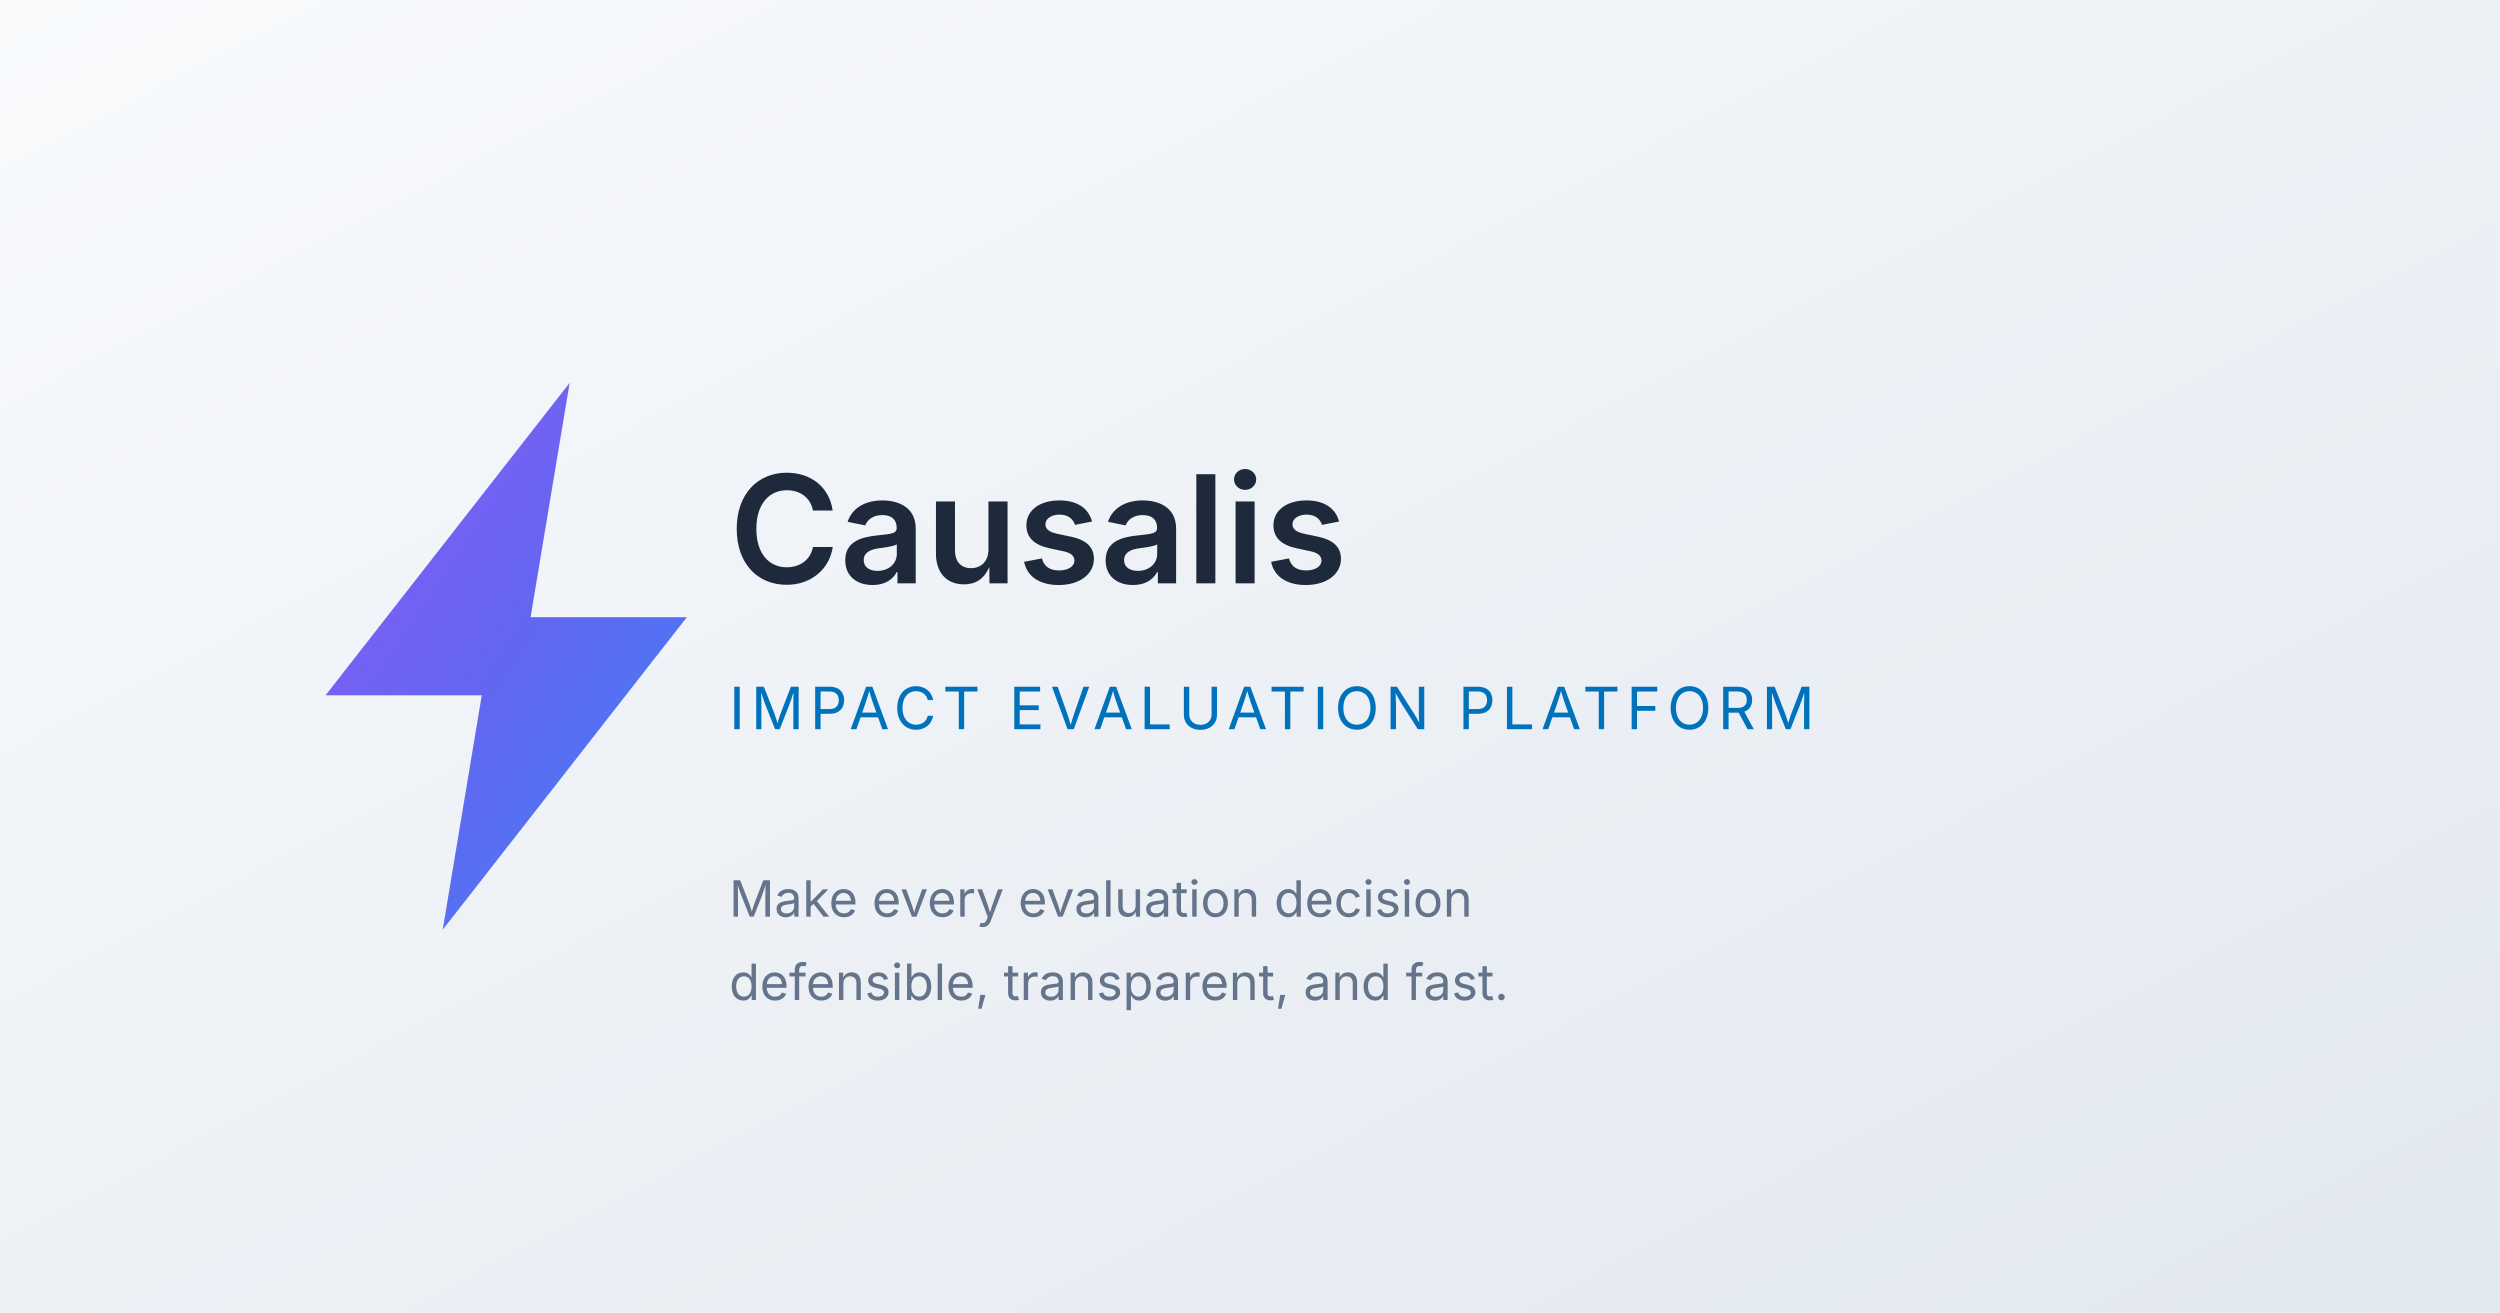
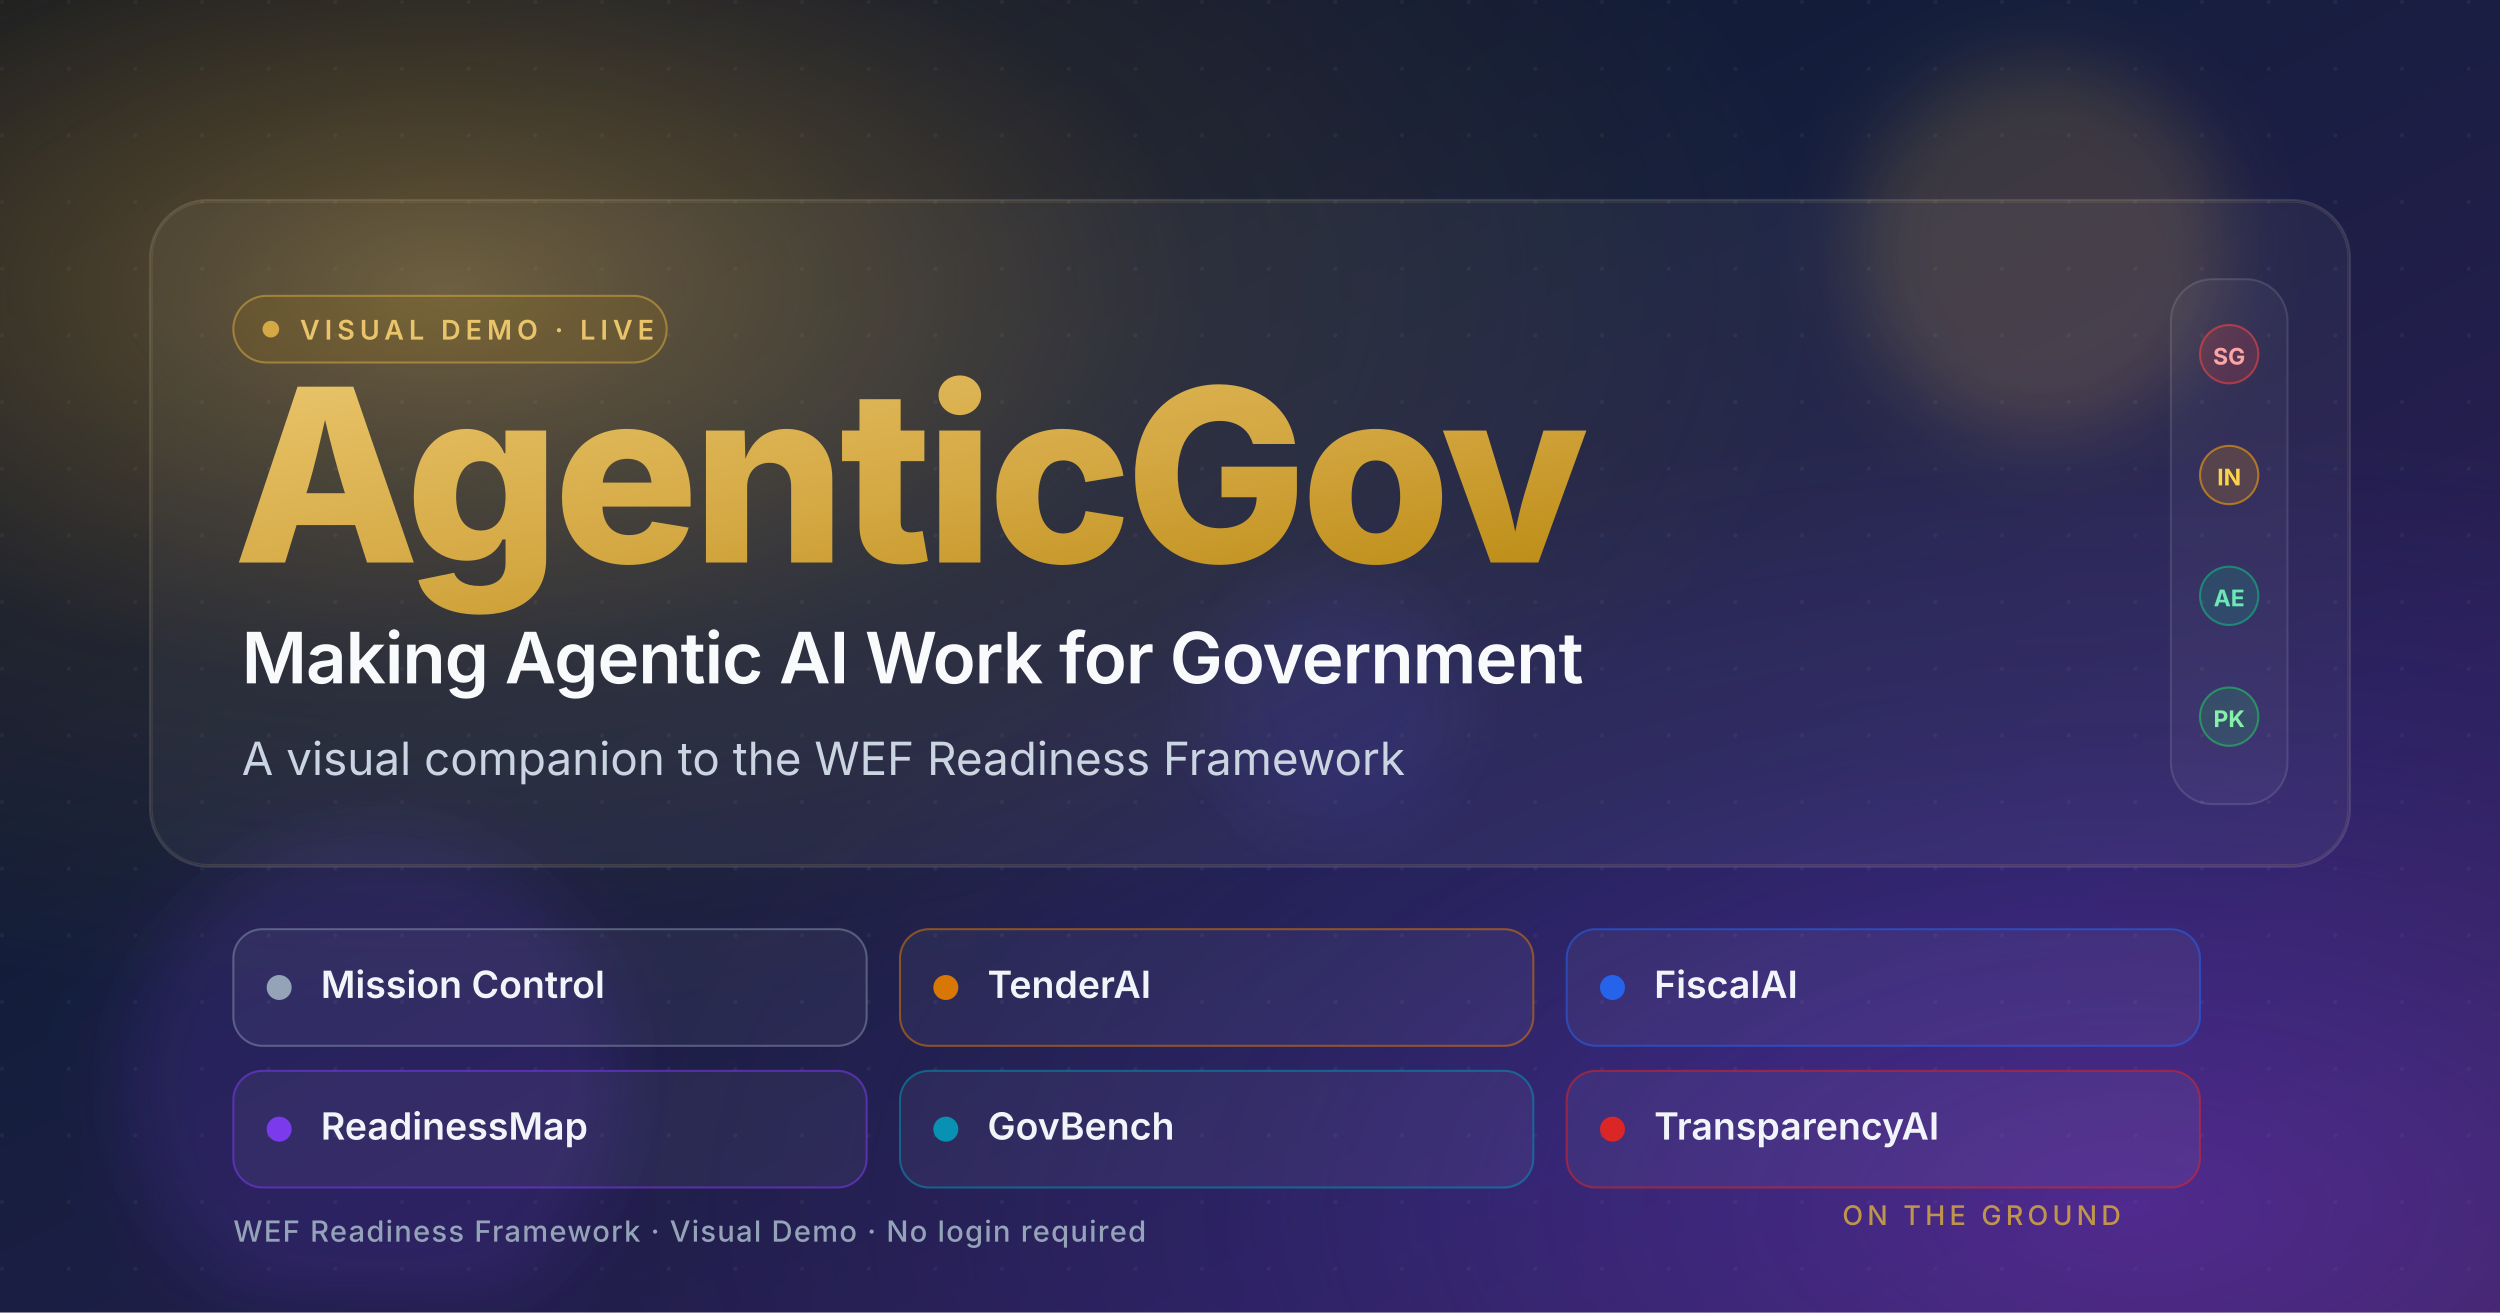
- <svg xmlns="http://www.w3.org/2000/svg" width="1200" height="630" viewBox="0 0 1200 630">
+ <svg xmlns="http://www.w3.org/2000/svg" width="1200" height="630" viewBox="0 0 1200 630" role="img" aria-label="AgenticGov — Making Agentic AI Work for Government">
  <defs>
-     <linearGradient id="bg-gradient" x1="0%" y1="0%" x2="100%" y2="100%">
-       <stop offset="0%" stop-color="#f8fafc" />
-       <stop offset="100%" stop-color="#e2e8f0" />
+     <linearGradient id="bg" x1="0%" y1="0%" x2="100%" y2="100%">
+       <stop offset="0%" stop-color="#0B1224" />
+       <stop offset="40%" stop-color="#141E3C" />
+       <stop offset="75%" stop-color="#2A1E54" />
+       <stop offset="100%" stop-color="#3A1F4A" />
    </linearGradient>
-     <linearGradient id="lightning-grad" x1="0%" y1="0%" x2="100%" y2="100%">
-       <stop offset="0%" stop-color="#8B5CF6" />
-       <stop offset="50%" stop-color="#6366F1" />
-       <stop offset="100%" stop-color="#3B82F6" />
+     <radialGradient id="goldGlow" cx="18%" cy="22%" r="55%">
+       <stop offset="0%" stop-color="#D4A843" stop-opacity="0.45" />
+       <stop offset="55%" stop-color="#B8860B" stop-opacity="0.10" />
+       <stop offset="100%" stop-color="#B8860B" stop-opacity="0" />
+     </radialGradient>
+     <radialGradient id="violetGlow" cx="85%" cy="92%" r="60%">
+       <stop offset="0%" stop-color="#7C3AED" stop-opacity="0.40" />
+       <stop offset="60%" stop-color="#4F46E5" stop-opacity="0.12" />
+       <stop offset="100%" stop-color="#4F46E5" stop-opacity="0" />
+     </radialGradient>
+     <linearGradient id="goldText" x1="0%" y1="0%" x2="100%" y2="100%">
+       <stop offset="0%" stop-color="#E9C46A" />
+       <stop offset="50%" stop-color="#D4A843" />
+       <stop offset="100%" stop-color="#B8860B" />
    </linearGradient>
+     <filter id="glassBlur" x="-10%" y="-10%" width="120%" height="120%">
+       <feGaussianBlur in="SourceGraphic" stdDeviation="18" />
+     </filter>
+     <pattern id="dots" x="0" y="0" width="32" height="32" patternUnits="userSpaceOnUse">
+       <circle cx="1" cy="1" r="1" fill="#FFFFFF" fill-opacity="0.05" />
+     </pattern>
  </defs>
-   <rect width="1200" height="630" fill="url(#bg-gradient)" />
-   <path transform="translate(100, 165) scale(9.375)" fill="url(#lightning-grad)" d="M18.5 2L6 18h8l-2 12 12.5-16H16.5l2-12z" />
-   <text x="350" y="280" font-family="system-ui, -apple-system, sans-serif" font-size="72" font-weight="600" fill="#1e293b">Causalis</text>
-   <text x="350" y="350" font-family="system-ui, -apple-system, sans-serif" font-size="28" font-weight="400" fill="#0072BC" letter-spacing="3">IMPACT EVALUATION PLATFORM</text>
-   <text x="350" y="440" font-family="system-ui, -apple-system, sans-serif" font-size="24" fill="#64748b">Make every evaluation decision</text>
-   <text x="350" y="480" font-family="system-ui, -apple-system, sans-serif" font-size="24" fill="#64748b">defensible, transparent, and fast.</text>
+   <rect width="1200" height="630" fill="url(#bg)" />
+   <rect width="1200" height="630" fill="url(#dots)" />
+   <rect width="1200" height="630" fill="url(#goldGlow)" />
+   <rect width="1200" height="630" fill="url(#violetGlow)" />
+   <g filter="url(#glassBlur)" opacity="0.55">
+     <circle cx="980" cy="120" r="90" fill="#D4A843" fill-opacity="0.35" />
+     <circle cx="180" cy="520" r="120" fill="#7C3AED" fill-opacity="0.30" />
+     <circle cx="640" cy="340" r="60" fill="#4F46E5" fill-opacity="0.25" />
+   </g>
+   <g>
+     <rect x="72" y="96" width="1056" height="320" rx="28" ry="28" fill="#FFFFFF" fill-opacity="0.04" stroke="#FFFFFF" stroke-opacity="0.12" stroke-width="1" />
+     <rect x="73" y="97" width="1054" height="318" rx="27" ry="27" fill="none" stroke="#D4A843" stroke-opacity="0.18" stroke-width="0.5" />
+   </g>
+   <g transform="translate(112, 142)">
+     <rect x="0" y="0" width="208" height="32" rx="16" ry="16" fill="#B8860B" fill-opacity="0.14" stroke="#D4A843" stroke-opacity="0.55" stroke-width="1" />
+     <circle cx="18" cy="16" r="4" fill="#D4A843" />
+     <text x="32" y="21" font-family="Inter, -apple-system, &quot;Segoe UI&quot;, sans-serif" font-size="13" font-weight="600" letter-spacing="2.4" fill="#E9C46A">
+       VISUAL DEMO · LIVE
+     </text>
+   </g>
+   <text x="112" y="270" font-family="Inter, -apple-system, &quot;Segoe UI&quot;, sans-serif" font-size="116" font-weight="800" letter-spacing="-3" fill="url(#goldText)">AgenticGov</text>
+   <text x="116" y="328" font-family="Inter, -apple-system, &quot;Segoe UI&quot;, sans-serif" font-size="34" font-weight="600" letter-spacing="-0.5" fill="#F8FAFC">
+     Making Agentic AI Work for Government
+   </text>
+   <text x="116" y="372" font-family="Inter, -apple-system, &quot;Segoe UI&quot;, sans-serif" font-size="22" font-weight="400" fill="#CBD5E1">
+     A visual companion to the WEF Readiness Framework
+   </text>
+   <g transform="translate(112, 446)">
+     <g>
+       <rect width="304" height="56" rx="14" ry="14" fill="#FFFFFF" fill-opacity="0.05" stroke="#94A3B8" stroke-opacity="0.45" stroke-width="1" />
+       <circle cx="22" cy="28" r="6" fill="#94A3B8" />
+       <text x="42" y="33" font-family="Inter, -apple-system, &quot;Segoe UI&quot;, sans-serif" font-size="18" font-weight="600" fill="#F1F5F9">Mission Control</text>
+     </g>
+     <g transform="translate(320, 0)">
+       <rect width="304" height="56" rx="14" ry="14" fill="#FFFFFF" fill-opacity="0.05" stroke="#D97706" stroke-opacity="0.55" stroke-width="1" />
+       <circle cx="22" cy="28" r="6" fill="#D97706" />
+       <text x="42" y="33" font-family="Inter, -apple-system, &quot;Segoe UI&quot;, sans-serif" font-size="18" font-weight="600" fill="#F1F5F9">TenderAI</text>
+     </g>
+     <g transform="translate(640, 0)">
+       <rect width="304" height="56" rx="14" ry="14" fill="#FFFFFF" fill-opacity="0.05" stroke="#2563EB" stroke-opacity="0.55" stroke-width="1" />
+       <circle cx="22" cy="28" r="6" fill="#2563EB" />
+       <text x="42" y="33" font-family="Inter, -apple-system, &quot;Segoe UI&quot;, sans-serif" font-size="18" font-weight="600" fill="#F1F5F9">FiscalAI</text>
+     </g>
+   </g>
+   <g transform="translate(112, 514)">
+     <g>
+       <rect width="304" height="56" rx="14" ry="14" fill="#FFFFFF" fill-opacity="0.05" stroke="#7C3AED" stroke-opacity="0.55" stroke-width="1" />
+       <circle cx="22" cy="28" r="6" fill="#7C3AED" />
+       <text x="42" y="33" font-family="Inter, -apple-system, &quot;Segoe UI&quot;, sans-serif" font-size="18" font-weight="600" fill="#F1F5F9">ReadinessMap</text>
+     </g>
+     <g transform="translate(320, 0)">
+       <rect width="304" height="56" rx="14" ry="14" fill="#FFFFFF" fill-opacity="0.05" stroke="#0891B2" stroke-opacity="0.55" stroke-width="1" />
+       <circle cx="22" cy="28" r="6" fill="#0891B2" />
+       <text x="42" y="33" font-family="Inter, -apple-system, &quot;Segoe UI&quot;, sans-serif" font-size="18" font-weight="600" fill="#F1F5F9">GovBench</text>
+     </g>
+     <g transform="translate(640, 0)">
+       <rect width="304" height="56" rx="14" ry="14" fill="#FFFFFF" fill-opacity="0.05" stroke="#DC2626" stroke-opacity="0.55" stroke-width="1" />
+       <circle cx="22" cy="28" r="6" fill="#DC2626" />
+       <text x="42" y="33" font-family="Inter, -apple-system, &quot;Segoe UI&quot;, sans-serif" font-size="18" font-weight="600" fill="#F1F5F9">TransparencyAI</text>
+     </g>
+   </g>
+   <g transform="translate(1054, 142)">
+     <rect x="-12" y="-8" width="56" height="252" rx="20" ry="20" fill="#FFFFFF" fill-opacity="0.04" stroke="#FFFFFF" stroke-opacity="0.12" stroke-width="1" />
+     <g transform="translate(0, 12)">
+       <circle cx="16" cy="16" r="14" fill="#EF4444" fill-opacity="0.18" stroke="#EF4444" stroke-opacity="0.6" stroke-width="1" />
+       <text x="16" y="21" text-anchor="middle" font-family="Inter, -apple-system, &quot;Segoe UI&quot;, sans-serif" font-size="11" font-weight="700" fill="#FCA5A5">SG</text>
+     </g>
+     <g transform="translate(0, 70)">
+       <circle cx="16" cy="16" r="14" fill="#F59E0B" fill-opacity="0.18" stroke="#F59E0B" stroke-opacity="0.6" stroke-width="1" />
+       <text x="16" y="21" text-anchor="middle" font-family="Inter, -apple-system, &quot;Segoe UI&quot;, sans-serif" font-size="11" font-weight="700" fill="#FCD34D">IN</text>
+     </g>
+     <g transform="translate(0, 128)">
+       <circle cx="16" cy="16" r="14" fill="#10B981" fill-opacity="0.18" stroke="#10B981" stroke-opacity="0.6" stroke-width="1" />
+       <text x="16" y="21" text-anchor="middle" font-family="Inter, -apple-system, &quot;Segoe UI&quot;, sans-serif" font-size="11" font-weight="700" fill="#6EE7B7">AE</text>
+     </g>
+     <g transform="translate(0, 186)">
+       <circle cx="16" cy="16" r="14" fill="#22C55E" fill-opacity="0.18" stroke="#22C55E" stroke-opacity="0.6" stroke-width="1" />
+       <text x="16" y="21" text-anchor="middle" font-family="Inter, -apple-system, &quot;Segoe UI&quot;, sans-serif" font-size="11" font-weight="700" fill="#86EFAC">PK</text>
+     </g>
+   </g>
+   <g transform="translate(112, 596)">
+     <text font-family="Inter, -apple-system, &quot;Segoe UI&quot;, sans-serif" font-size="14" font-weight="500" letter-spacing="0.6" fill="#94A3B8">
+       WEF Readiness Framework  ·  Visual Demo  ·  No login required
+     </text>
+   </g>
+   <g transform="translate(1018, 588)">
+     <text text-anchor="end" font-family="Inter, -apple-system, &quot;Segoe UI&quot;, sans-serif" font-size="13" font-weight="500" letter-spacing="2" fill="#D4A843" fill-opacity="0.85">
+       ON THE GROUND
+     </text>
+   </g>
</svg>
